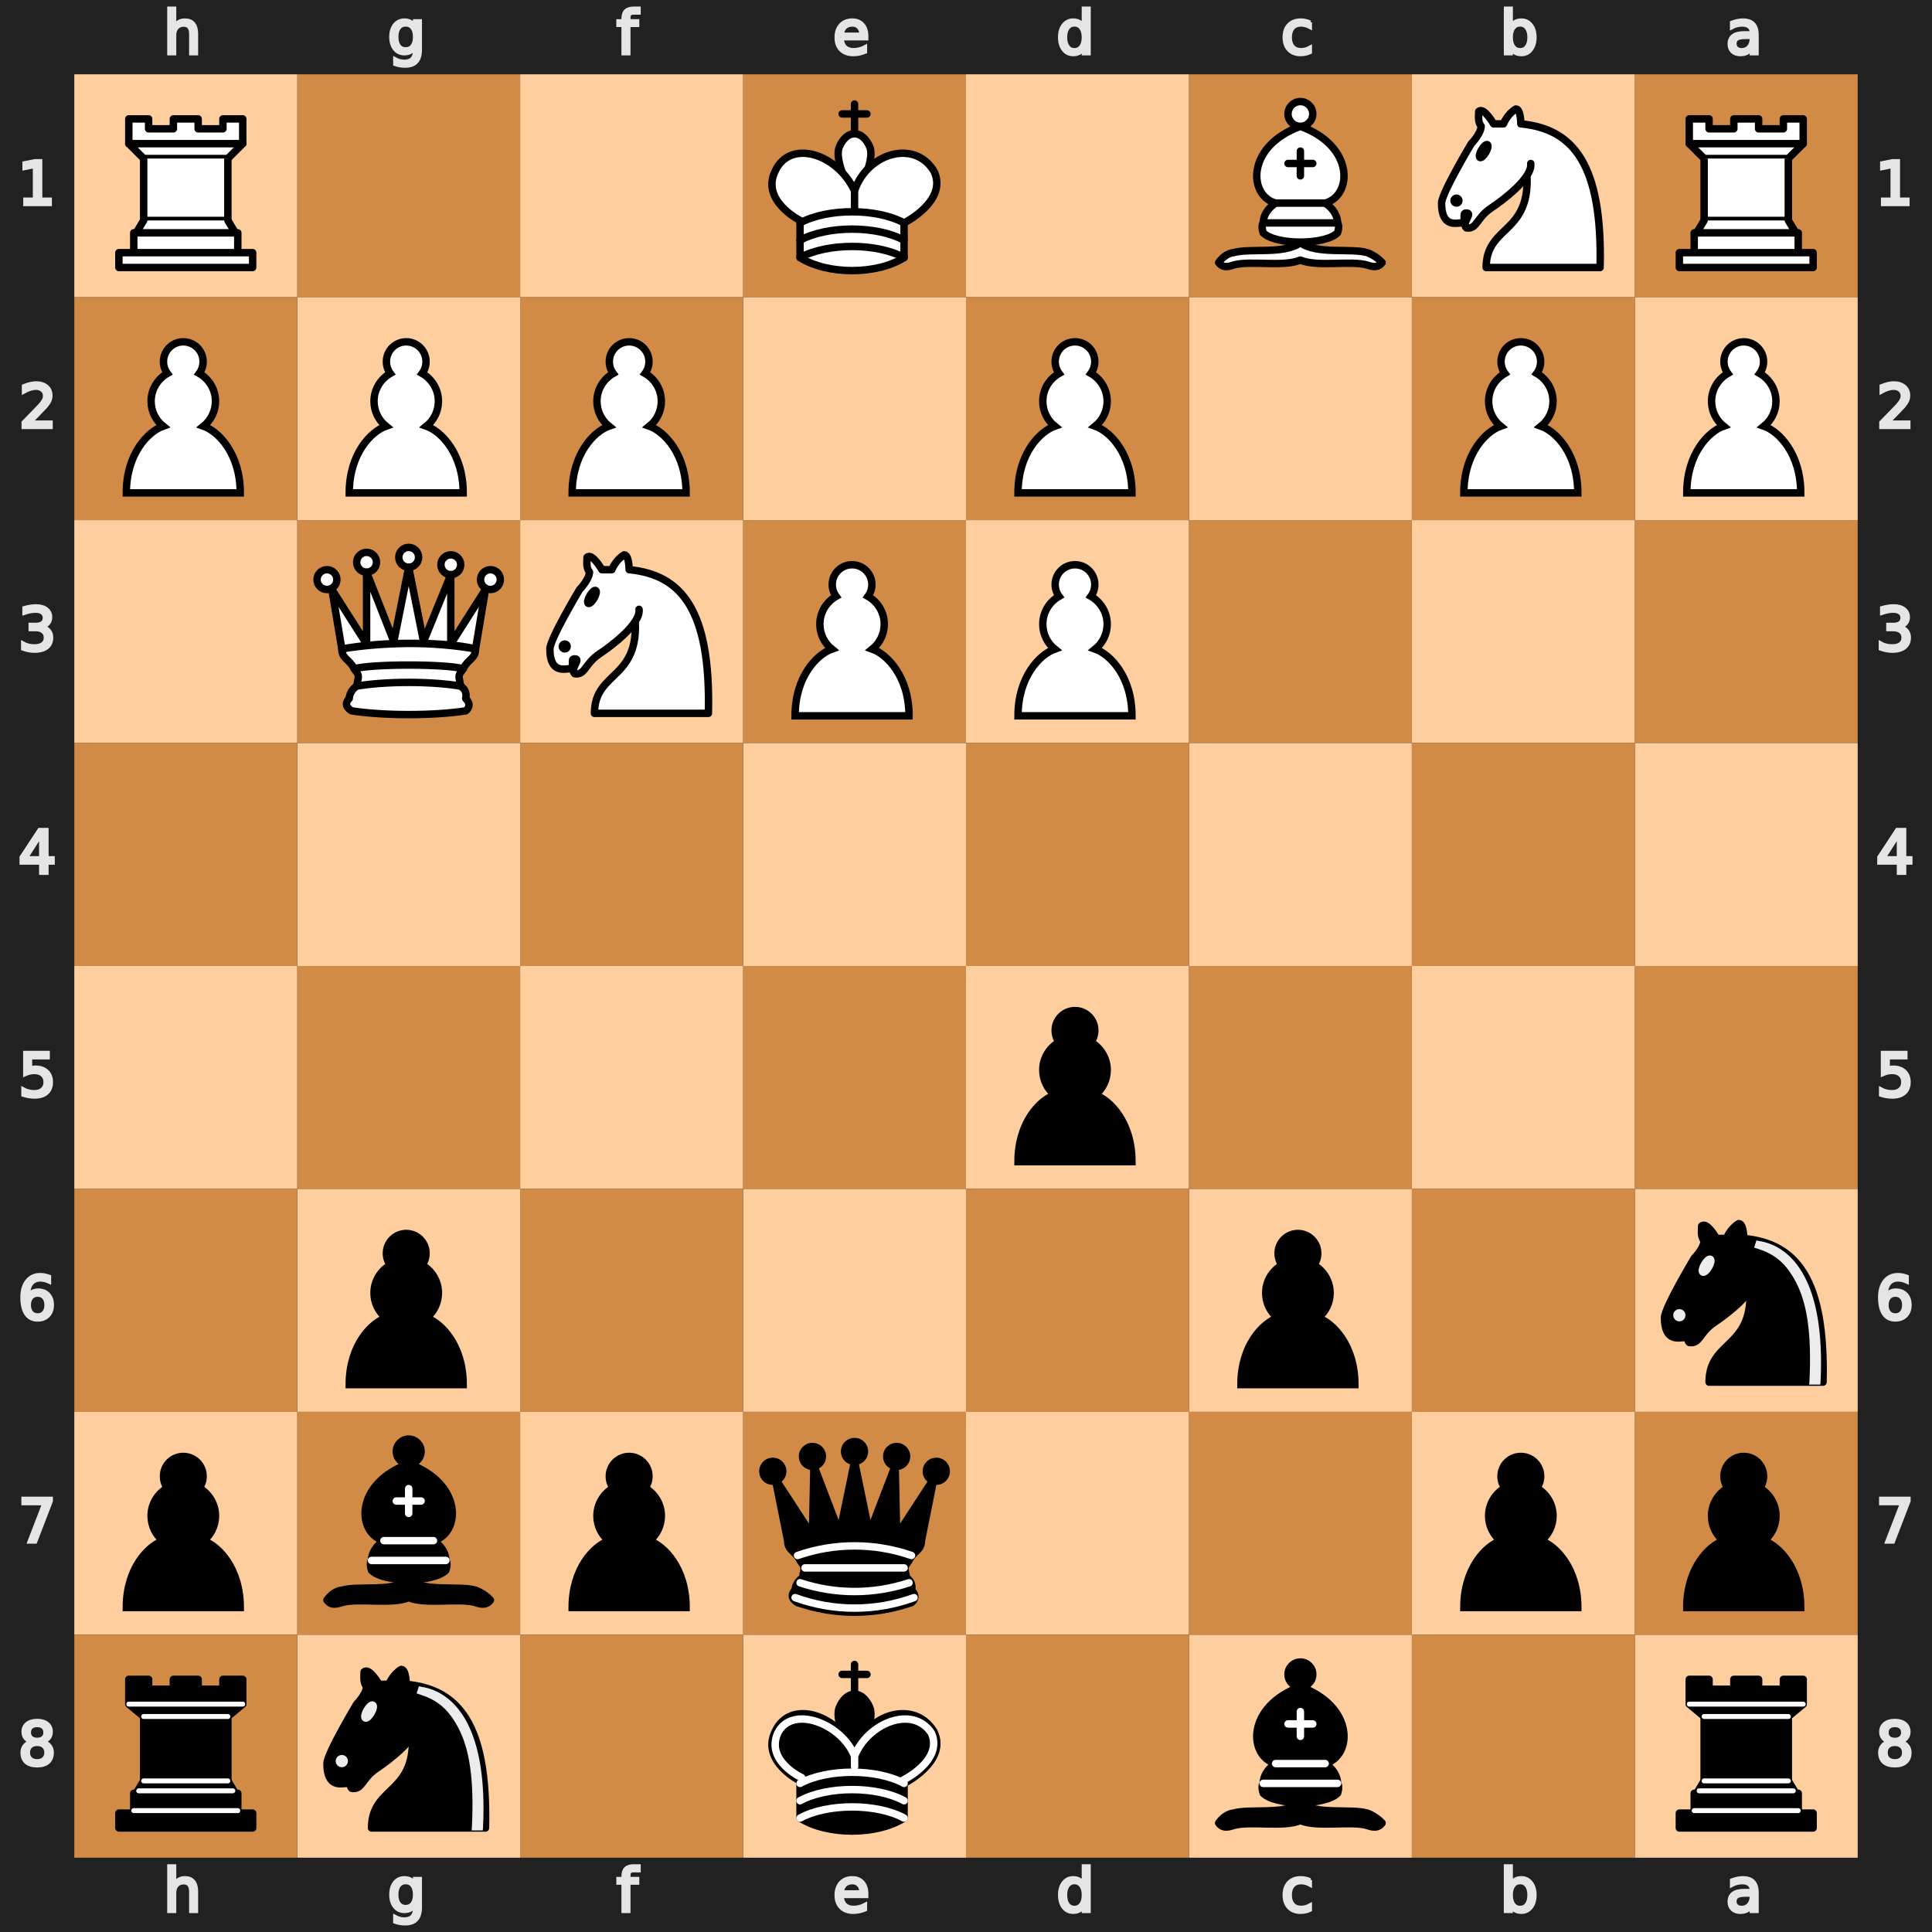
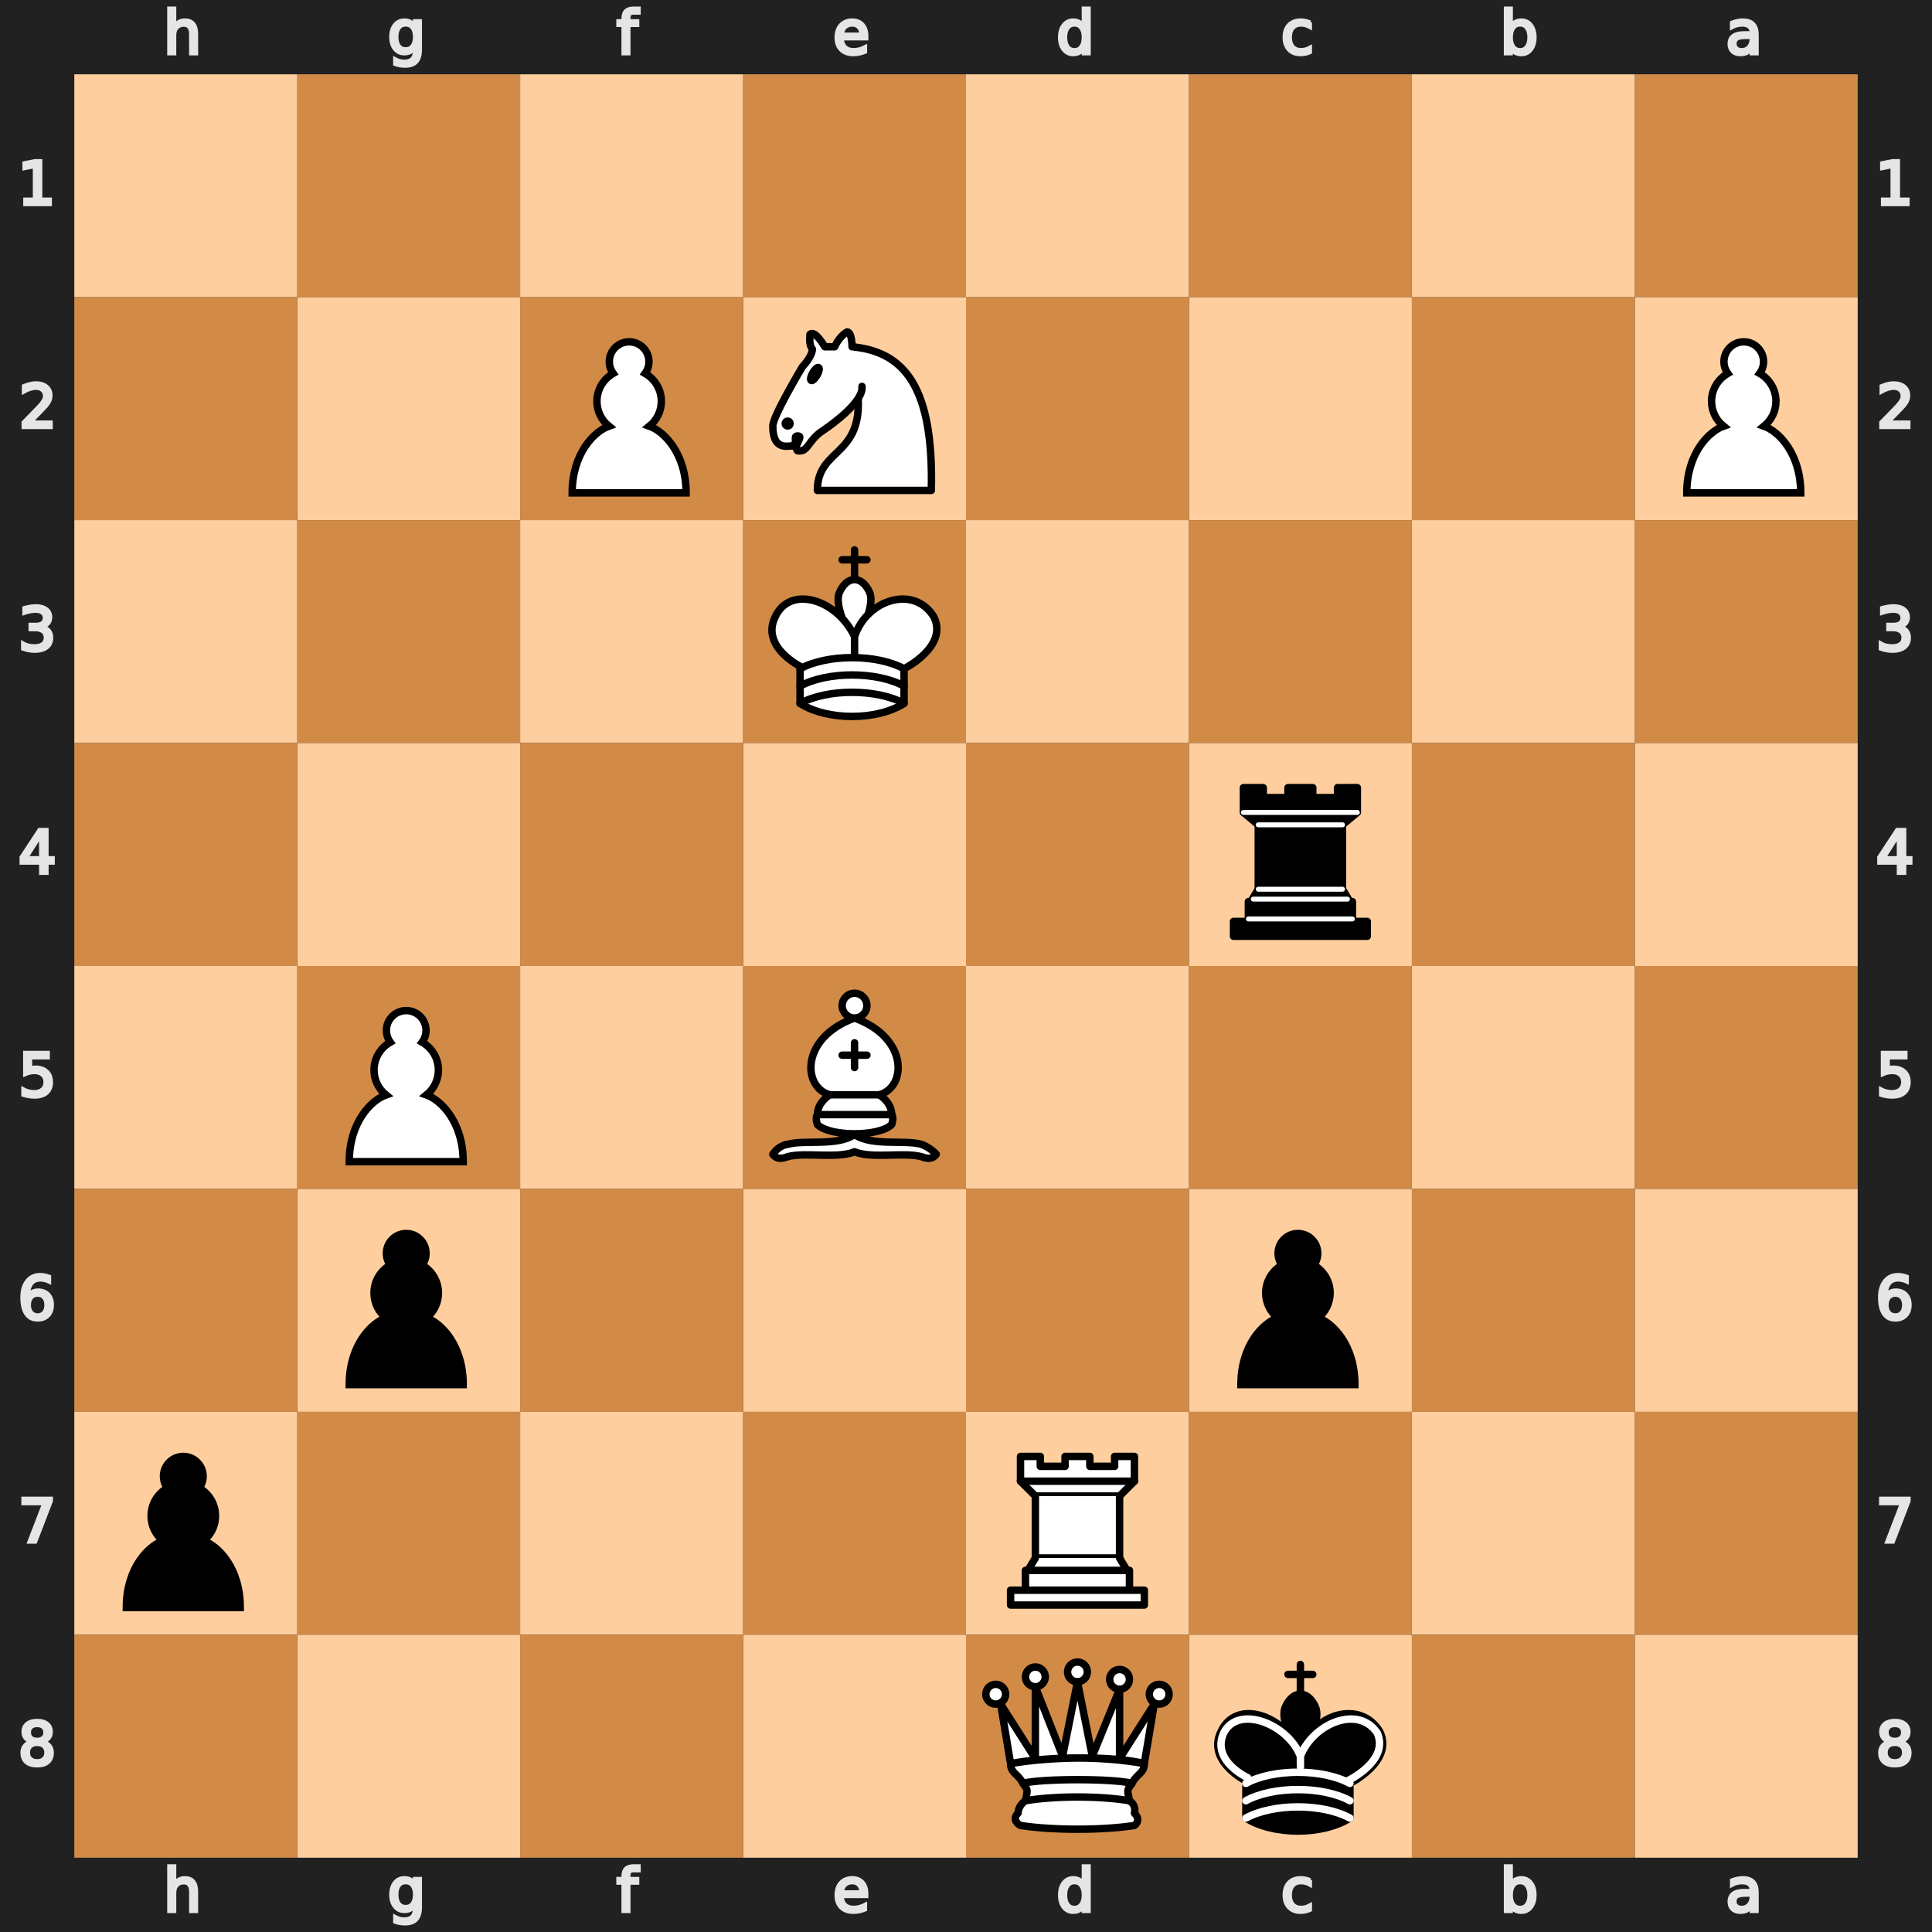
<svg xmlns="http://www.w3.org/2000/svg" xmlns:xlink="http://www.w3.org/1999/xlink" version="1.1" viewBox="0 0 390 390" width="500" height="500">
  <defs>
    <g id="white-pawn" class="white pawn">
      <path d="M22 9c-2.21 0-4 1.79-4 4 0 .89.29 1.71.78 2.38-1.95 1.12-3.28 3.21-3.28 5.62 0 2.03.94 3.84 2.41 5.03-3 1.06-7.41 5.55-7.41 13.47h23c0-7.92-4.41-12.41-7.41-13.47 1.47-1.19 2.41-3 2.41-5.03 0-2.41-1.33-4.5-3.28-5.62.49-.67.78-1.49.78-2.38 0-2.21-1.79-4-4-4z" fill="#fff" stroke="#000" stroke-width="1.5" stroke-linecap="round" />
    </g>
    <g id="white-knight" class="white knight" fill="none" fill-rule="evenodd" stroke="#000" stroke-width="1.5" stroke-linecap="round" stroke-linejoin="round">
      <path d="M 22,10 C 32.5,11 38.5,18 38,39 L 15,39 C 15,30 25,32.5 23,18" style="fill:#ffffff; stroke:#000000;" />
      <path d="M 24,18 C 24.38,20.91 18.45,25.37 16,27 C 13,29 13.18,31.34 11,31 C 9.958,30.06 12.41,27.96 11,28 C 10,28 11.19,29.23 10,30 C 9,30 5.997,31 6,26 C 6,24 12,14 12,14 C 12,14 13.89,12.1 14,10.5 C 13.27,9.506 13.5,8.5 13.5,7.5 C 14.5,6.5 16.5,10 16.5,10 L 18.5,10 C 18.5,10 19.28,8.008 21,7 C 22,7 22,10 22,10" style="fill:#ffffff; stroke:#000000;" />
      <path d="M 9.5 25.5 A 0.5 0.5 0 1 1 8.5,25.5 A 0.5 0.5 0 1 1 9.5 25.5 z" style="fill:#000000; stroke:#000000;" />
      <path d="M 15 15.5 A 0.5 1.5 0 1 1 14,15.5 A 0.5 1.5 0 1 1 15 15.5 z" transform="matrix(0.866,0.5,-0.5,0.866,9.693,-5.173)" style="fill:#000000; stroke:#000000;" />
    </g>
    <g id="white-bishop" class="white bishop" fill="none" fill-rule="evenodd" stroke="#000" stroke-width="1.5" stroke-linecap="round" stroke-linejoin="round">
      <g fill="#fff" stroke-linecap="butt">
        <path d="M9 36c3.39-.97 10.11.43 13.5-2 3.39 2.43 10.11 1.03 13.5 2 0 0 1.65.54 3 2-.68.97-1.65.99-3 .5-3.39-.97-10.11.46-13.5-1-3.39 1.46-10.11.03-13.5 1-1.354.49-2.323.47-3-.5 1.354-1.94 3-2 3-2zM15 32c2.5 2.5 12.5 2.5 15 0 .5-1.5 0-2 0-2 0-2.5-2.5-4-2.5-4 5.5-1.5 6-11.5-5-15.5-11 4-10.5 14-5 15.5 0 0-2.5 1.5-2.5 4 0 0-.5.5 0 2zM25 8a2.5 2.5 0 1 1-5 0 2.5 2.5 0 1 1 5 0z" />
      </g>
      <path d="M17.5 26h10M15 30h15m-7.5-14.5v5M20 18h5" stroke-linejoin="miter" />
    </g>
    <g id="white-rook" class="white rook" fill="#fff" fill-rule="evenodd" stroke="#000" stroke-width="1.5" stroke-linecap="round" stroke-linejoin="round">
      <path d="M9 39h27v-3H9v3zM12 36v-4h21v4H12zM11 14V9h4v2h5V9h5v2h5V9h4v5" stroke-linecap="butt" />
      <path d="M34 14l-3 3H14l-3-3" />
      <path d="M31 17v12.5H14V17" stroke-linecap="butt" stroke-linejoin="miter" />
      <path d="M31 29.5l1.5 2.5h-20l1.5-2.5" />
      <path d="M11 14h23" fill="none" stroke-linejoin="miter" />
    </g>
    <g id="white-queen" class="white queen" fill="#fff" fill-rule="evenodd" stroke="#000" stroke-width="1.5" stroke-linecap="round" stroke-linejoin="round">
      <path d="M8 12a2 2 0 1 1-4 0 2 2 0 1 1 4 0zM24.5 7.5a2 2 0 1 1-4 0 2 2 0 1 1 4 0zM41 12a2 2 0 1 1-4 0 2 2 0 1 1 4 0zM16 8.5a2 2 0 1 1-4 0 2 2 0 1 1 4 0zM33 9a2 2 0 1 1-4 0 2 2 0 1 1 4 0z" />
      <path d="M9 26c8.5-1.5 21-1.5 27 0l2-12-7 11V11l-5.5 13.5-3-15-3 15-5.5-14V25L7 14l2 12zM9 26c0 2 1.5 2 2.5 4 1 1.5 1 1 .5 3.5-1.5 1-1.5 2.5-1.5 2.5-1.5 1.5.5 2.5.5 2.5 6.5 1 16.5 1 23 0 0 0 1.5-1 0-2.5 0 0 .5-1.5-1-2.5-.5-2.5-.5-2 .5-3.5 1-2 2.5-2 2.5-4-8.5-1.5-18.5-1.5-27 0z" stroke-linecap="butt" />
      <path d="M11.5 30c3.5-1 18.5-1 22 0M12 33.5c6-1 15-1 21 0" fill="none" />
    </g>
    <g id="white-king" class="white king" fill="none" fill-rule="evenodd" stroke="#000" stroke-width="1.5" stroke-linecap="round" stroke-linejoin="round">
      <path d="M22.5 11.63V6M20 8h5" stroke-linejoin="miter" />
      <path d="M22.5 25s4.5-7.5 3-10.5c0 0-1-2.5-3-2.5s-3 2.5-3 2.5c-1.5 3 3 10.5 3 10.5" fill="#fff" stroke-linecap="butt" stroke-linejoin="miter" />
      <path d="M11.5 37c5.5 3.5 15.5 3.5 21 0v-7s9-4.5 6-10.5c-4-6.5-13.5-3.5-16 4V27v-3.5c-3.5-7.5-13-10.5-16-4-3 6 5 10 5 10V37z" fill="#fff" />
      <path d="M11.5 30c5.5-3 15.5-3 21 0m-21 3.5c5.5-3 15.5-3 21 0m-21 3.5c5.5-3 15.5-3 21 0" />
    </g>
    <g id="black-pawn" class="black pawn">
      <path d="M22 9c-2.21 0-4 1.79-4 4 0 .89.29 1.71.78 2.38-1.95 1.12-3.28 3.21-3.28 5.62 0 2.03.94 3.84 2.41 5.03-3 1.06-7.41 5.55-7.41 13.47h23c0-7.92-4.41-12.41-7.41-13.47 1.47-1.19 2.41-3 2.41-5.03 0-2.41-1.33-4.5-3.28-5.62.49-.67.78-1.49.78-2.38 0-2.21-1.79-4-4-4z" stroke="#000" stroke-width="1.5" stroke-linecap="round" />
    </g>
-     <g id="black-knight" class="black knight" fill="none" fill-rule="evenodd" stroke="#000" stroke-width="1.5" stroke-linecap="round" stroke-linejoin="round">
-       <path d="M 22,10 C 32.5,11 38.5,18 38,39 L 15,39 C 15,30 25,32.5 23,18" style="fill:#000000; stroke:#000000;" />
-       <path d="M 24,18 C 24.38,20.91 18.45,25.37 16,27 C 13,29 13.18,31.34 11,31 C 9.958,30.06 12.41,27.96 11,28 C 10,28 11.19,29.23 10,30 C 9,30 5.997,31 6,26 C 6,24 12,14 12,14 C 12,14 13.89,12.1 14,10.5 C 13.27,9.506 13.5,8.5 13.5,7.5 C 14.5,6.5 16.5,10 16.5,10 L 18.5,10 C 18.5,10 19.28,8.008 21,7 C 22,7 22,10 22,10" style="fill:#000000; stroke:#000000;" />
-       <path d="M 9.5 25.5 A 0.5 0.5 0 1 1 8.5,25.5 A 0.5 0.5 0 1 1 9.5 25.5 z" style="fill:#ececec; stroke:#ececec;" />
-       <path d="M 15 15.5 A 0.5 1.5 0 1 1 14,15.5 A 0.5 1.5 0 1 1 15 15.5 z" transform="matrix(0.866,0.5,-0.5,0.866,9.693,-5.173)" style="fill:#ececec; stroke:#ececec;" />
-       <path d="M 24.55,10.4 L 24.1,11.85 L 24.6,12 C 27.75,13 30.25,14.49 32.5,18.75 C 34.75,23.01 35.75,29.06 35.25,39 L 35.2,39.5 L 37.45,39.5 L 37.5,39 C 38,28.94 36.62,22.15 34.25,17.66 C 31.88,13.17 28.46,11.02 25.06,10.5 L 24.55,10.4 z " style="fill:#ececec; stroke:none;" />
-     </g>
-     <g id="black-bishop" class="black bishop" fill="none" fill-rule="evenodd" stroke="#000" stroke-width="1.5" stroke-linecap="round" stroke-linejoin="round">
-       <path d="M9 36c3.39-.97 10.11.43 13.5-2 3.39 2.43 10.11 1.03 13.5 2 0 0 1.65.54 3 2-.68.97-1.65.99-3 .5-3.39-.97-10.11.46-13.5-1-3.39 1.46-10.11.03-13.5 1-1.354.49-2.323.47-3-.5 1.354-1.94 3-2 3-2zm6-4c2.5 2.5 12.5 2.5 15 0 .5-1.5 0-2 0-2 0-2.5-2.5-4-2.5-4 5.5-1.5 6-11.5-5-15.5-11 4-10.5 14-5 15.5 0 0-2.5 1.5-2.5 4 0 0-.5.5 0 2zM25 8a2.5 2.5 0 1 1-5 0 2.5 2.5 0 1 1 5 0z" fill="#000" stroke-linecap="butt" />
-       <path d="M17.5 26h10M15 30h15m-7.5-14.5v5M20 18h5" stroke="#fff" stroke-linejoin="miter" />
-     </g>
    <g id="black-rook" class="black rook" fill="#000" fill-rule="evenodd" stroke="#000" stroke-width="1.5" stroke-linecap="round" stroke-linejoin="round">
      <path d="M9 39h27v-3H9v3zM12.5 32l1.5-2.5h17l1.5 2.5h-20zM12 36v-4h21v4H12z" stroke-linecap="butt" />
      <path d="M14 29.5v-13h17v13H14z" stroke-linecap="butt" stroke-linejoin="miter" />
      <path d="M14 16.5L11 14h23l-3 2.5H14zM11 14V9h4v2h5V9h5v2h5V9h4v5H11z" stroke-linecap="butt" />
      <path d="M12 35.5h21M13 31.5h19M14 29.5h17M14 16.5h17M11 14h23" fill="none" stroke="#fff" stroke-width="1" stroke-linejoin="miter" />
-     </g>
-     <g id="black-queen" class="black queen" fill="#000" fill-rule="evenodd" stroke="#000" stroke-width="1.5" stroke-linecap="round" stroke-linejoin="round">
-       <g fill="#000" stroke="none">
-         <circle cx="6" cy="12" r="2.75" />
-         <circle cx="14" cy="9" r="2.75" />
-         <circle cx="22.5" cy="8" r="2.75" />
-         <circle cx="31" cy="9" r="2.75" />
-         <circle cx="39" cy="12" r="2.75" />
-       </g>
-       <path d="M9 26c8.5-1.5 21-1.5 27 0l2.5-12.5L31 25l-.3-14.1-5.2 13.6-3-14.5-3 14.5-5.2-13.6L14 25 6.5 13.5 9 26zM9 26c0 2 1.5 2 2.5 4 1 1.5 1 1 .5 3.5-1.5 1-1.5 2.5-1.5 2.5-1.5 1.5.5 2.5.5 2.5 6.5 1 16.5 1 23 0 0 0 1.5-1 0-2.5 0 0 .5-1.5-1-2.5-.5-2.5-.5-2 .5-3.5 1-2 2.5-2 2.5-4-8.5-1.5-18.5-1.5-27 0z" stroke-linecap="butt" />
-       <path d="M11 38.5a35 35 1 0 0 23 0" fill="none" stroke-linecap="butt" />
-       <path d="M11 29a35 35 1 0 1 23 0M12.5 31.5h20M11.5 34.5a35 35 1 0 0 22 0M10.5 37.5a35 35 1 0 0 24 0" fill="none" stroke="#fff" />
    </g>
    <g id="black-king" class="black king" fill="none" fill-rule="evenodd" stroke="#000" stroke-width="1.5" stroke-linecap="round" stroke-linejoin="round">
      <path d="M22.5 11.63V6" stroke-linejoin="miter" />
      <path d="M22.5 25s4.5-7.5 3-10.5c0 0-1-2.5-3-2.5s-3 2.5-3 2.5c-1.5 3 3 10.5 3 10.5" fill="#000" stroke-linecap="butt" stroke-linejoin="miter" />
      <path d="M11.5 37c5.5 3.5 15.5 3.5 21 0v-7s9-4.5 6-10.5c-4-6.5-13.5-3.5-16 4V27v-3.5c-3.5-7.5-13-10.5-16-4-3 6 5 10 5 10V37z" fill="#000" />
      <path d="M20 8h5" stroke-linejoin="miter" />
      <path d="M32 29.5s8.5-4 6.03-9.65C34.15 14 25 18 22.5 24.5l.01 2.1-.01-2.1C20 18 9.906 14 6.997 19.85c-2.497 5.65 4.853 9 4.853 9M11.5 30c5.5-3 15.5-3 21 0m-21 3.5c5.5-3 15.5-3 21 0m-21 3.5c5.5-3 15.5-3 21 0" stroke="#fff" />
    </g>
  </defs>
  <rect x="0" y="0" width="390" height="390" fill="#212121" />
  <rect x="330" y="15" width="45" height="45" class="square dark a1" stroke="none" fill="#d18b47" />
-   <use xlink:href="#white-rook" transform="translate(330, 15)" />
  <rect x="285" y="15" width="45" height="45" class="square light b1" stroke="none" fill="#ffce9e" />
-   <use xlink:href="#white-knight" transform="translate(285, 15)" />
  <rect x="240" y="15" width="45" height="45" class="square dark c1" stroke="none" fill="#d18b47" />
-   <use xlink:href="#white-bishop" transform="translate(240, 15)" />
  <rect x="195" y="15" width="45" height="45" class="square light d1" stroke="none" fill="#ffce9e" />
  <rect x="150" y="15" width="45" height="45" class="square dark e1" stroke="none" fill="#d18b47" />
-   <use xlink:href="#white-king" transform="translate(150, 15)" />
  <rect x="105" y="15" width="45" height="45" class="square light f1" stroke="none" fill="#ffce9e" />
  <rect x="60" y="15" width="45" height="45" class="square dark g1" stroke="none" fill="#d18b47" />
  <rect x="15" y="15" width="45" height="45" class="square light h1" stroke="none" fill="#ffce9e" />
-   <use xlink:href="#white-rook" transform="translate(15, 15)" />
  <rect x="330" y="60" width="45" height="45" class="square light a2" stroke="none" fill="#ffce9e" />
  <use xlink:href="#white-pawn" transform="translate(330, 60)" />
  <rect x="285" y="60" width="45" height="45" class="square dark b2" stroke="none" fill="#d18b47" />
-   <use xlink:href="#white-pawn" transform="translate(285, 60)" />
  <rect x="240" y="60" width="45" height="45" class="square light c2" stroke="none" fill="#ffce9e" />
  <rect x="195" y="60" width="45" height="45" class="square dark d2" stroke="none" fill="#d18b47" />
-   <use xlink:href="#white-pawn" transform="translate(195, 60)" />
  <rect x="150" y="60" width="45" height="45" class="square light e2" stroke="none" fill="#ffce9e" />
+   <use xlink:href="#white-knight" transform="translate(150, 60)" />
  <rect x="105" y="60" width="45" height="45" class="square dark f2" stroke="none" fill="#d18b47" />
  <use xlink:href="#white-pawn" transform="translate(105, 60)" />
  <rect x="60" y="60" width="45" height="45" class="square light g2" stroke="none" fill="#ffce9e" />
-   <use xlink:href="#white-pawn" transform="translate(60, 60)" />
  <rect x="15" y="60" width="45" height="45" class="square dark h2" stroke="none" fill="#d18b47" />
-   <use xlink:href="#white-pawn" transform="translate(15, 60)" />
  <rect x="330" y="105" width="45" height="45" class="square dark a3" stroke="none" fill="#d18b47" />
  <rect x="285" y="105" width="45" height="45" class="square light b3" stroke="none" fill="#ffce9e" />
  <rect x="240" y="105" width="45" height="45" class="square dark c3" stroke="none" fill="#d18b47" />
  <rect x="195" y="105" width="45" height="45" class="square light d3" stroke="none" fill="#ffce9e" />
-   <use xlink:href="#white-pawn" transform="translate(195, 105)" />
  <rect x="150" y="105" width="45" height="45" class="square dark e3" stroke="none" fill="#d18b47" />
-   <use xlink:href="#white-pawn" transform="translate(150, 105)" />
+   <use xlink:href="#white-king" transform="translate(150, 105)" />
  <rect x="105" y="105" width="45" height="45" class="square light f3" stroke="none" fill="#ffce9e" />
-   <use xlink:href="#white-knight" transform="translate(105, 105)" />
  <rect x="60" y="105" width="45" height="45" class="square dark g3" stroke="none" fill="#d18b47" />
-   <use xlink:href="#white-queen" transform="translate(60, 105)" />
  <rect x="15" y="105" width="45" height="45" class="square light h3" stroke="none" fill="#ffce9e" />
  <rect x="330" y="150" width="45" height="45" class="square light a4" stroke="none" fill="#ffce9e" />
  <rect x="285" y="150" width="45" height="45" class="square dark b4" stroke="none" fill="#d18b47" />
  <rect x="240" y="150" width="45" height="45" class="square light c4" stroke="none" fill="#ffce9e" />
+   <use xlink:href="#black-rook" transform="translate(240, 150)" />
  <rect x="195" y="150" width="45" height="45" class="square dark d4" stroke="none" fill="#d18b47" />
  <rect x="150" y="150" width="45" height="45" class="square light e4" stroke="none" fill="#ffce9e" />
  <rect x="105" y="150" width="45" height="45" class="square dark f4" stroke="none" fill="#d18b47" />
  <rect x="60" y="150" width="45" height="45" class="square light g4" stroke="none" fill="#ffce9e" />
  <rect x="15" y="150" width="45" height="45" class="square dark h4" stroke="none" fill="#d18b47" />
  <rect x="330" y="195" width="45" height="45" class="square dark a5" stroke="none" fill="#d18b47" />
  <rect x="285" y="195" width="45" height="45" class="square light b5" stroke="none" fill="#ffce9e" />
  <rect x="240" y="195" width="45" height="45" class="square dark c5" stroke="none" fill="#d18b47" />
  <rect x="195" y="195" width="45" height="45" class="square light d5" stroke="none" fill="#ffce9e" />
-   <use xlink:href="#black-pawn" transform="translate(195, 195)" />
  <rect x="150" y="195" width="45" height="45" class="square dark e5" stroke="none" fill="#d18b47" />
+   <use xlink:href="#white-bishop" transform="translate(150, 195)" />
  <rect x="105" y="195" width="45" height="45" class="square light f5" stroke="none" fill="#ffce9e" />
  <rect x="60" y="195" width="45" height="45" class="square dark g5" stroke="none" fill="#d18b47" />
+   <use xlink:href="#white-pawn" transform="translate(60, 195)" />
  <rect x="15" y="195" width="45" height="45" class="square light h5" stroke="none" fill="#ffce9e" />
  <rect x="330" y="240" width="45" height="45" class="square light a6" stroke="none" fill="#ffce9e" />
-   <use xlink:href="#black-knight" transform="translate(330, 240)" />
  <rect x="285" y="240" width="45" height="45" class="square dark b6" stroke="none" fill="#d18b47" />
  <rect x="240" y="240" width="45" height="45" class="square light c6" stroke="none" fill="#ffce9e" />
  <use xlink:href="#black-pawn" transform="translate(240, 240)" />
  <rect x="195" y="240" width="45" height="45" class="square dark d6" stroke="none" fill="#d18b47" />
  <rect x="150" y="240" width="45" height="45" class="square light e6" stroke="none" fill="#ffce9e" />
  <rect x="105" y="240" width="45" height="45" class="square dark f6" stroke="none" fill="#d18b47" />
  <rect x="60" y="240" width="45" height="45" class="square light g6" stroke="none" fill="#ffce9e" />
  <use xlink:href="#black-pawn" transform="translate(60, 240)" />
  <rect x="15" y="240" width="45" height="45" class="square dark h6" stroke="none" fill="#d18b47" />
  <rect x="330" y="285" width="45" height="45" class="square dark a7" stroke="none" fill="#d18b47" />
-   <use xlink:href="#black-pawn" transform="translate(330, 285)" />
  <rect x="285" y="285" width="45" height="45" class="square light b7" stroke="none" fill="#ffce9e" />
-   <use xlink:href="#black-pawn" transform="translate(285, 285)" />
  <rect x="240" y="285" width="45" height="45" class="square dark c7" stroke="none" fill="#d18b47" />
  <rect x="195" y="285" width="45" height="45" class="square light d7" stroke="none" fill="#ffce9e" />
+   <use xlink:href="#white-rook" transform="translate(195, 285)" />
  <rect x="150" y="285" width="45" height="45" class="square dark e7" stroke="none" fill="#d18b47" />
-   <use xlink:href="#black-queen" transform="translate(150, 285)" />
  <rect x="105" y="285" width="45" height="45" class="square light f7" stroke="none" fill="#ffce9e" />
-   <use xlink:href="#black-pawn" transform="translate(105, 285)" />
  <rect x="60" y="285" width="45" height="45" class="square dark g7" stroke="none" fill="#d18b47" />
-   <use xlink:href="#black-bishop" transform="translate(60, 285)" />
  <rect x="15" y="285" width="45" height="45" class="square light h7" stroke="none" fill="#ffce9e" />
  <use xlink:href="#black-pawn" transform="translate(15, 285)" />
  <rect x="330" y="330" width="45" height="45" class="square light a8" stroke="none" fill="#ffce9e" />
-   <use xlink:href="#black-rook" transform="translate(330, 330)" />
  <rect x="285" y="330" width="45" height="45" class="square dark b8" stroke="none" fill="#d18b47" />
  <rect x="240" y="330" width="45" height="45" class="square light c8" stroke="none" fill="#ffce9e" />
-   <use xlink:href="#black-bishop" transform="translate(240, 330)" />
+   <use xlink:href="#black-king" transform="translate(240, 330)" />
  <rect x="195" y="330" width="45" height="45" class="square dark d8" stroke="none" fill="#d18b47" />
+   <use xlink:href="#white-queen" transform="translate(195, 330)" />
  <rect x="150" y="330" width="45" height="45" class="square light e8" stroke="none" fill="#ffce9e" />
-   <use xlink:href="#black-king" transform="translate(150, 330)" />
  <rect x="105" y="330" width="45" height="45" class="square dark f8" stroke="none" fill="#d18b47" />
  <rect x="60" y="330" width="45" height="45" class="square light g8" stroke="none" fill="#ffce9e" />
-   <use xlink:href="#black-knight" transform="translate(60, 330)" />
  <rect x="15" y="330" width="45" height="45" class="square dark h8" stroke="none" fill="#d18b47" />
-   <use xlink:href="#black-rook" transform="translate(15, 330)" />
  <g transform="translate(335, 0) scale(0.75, 0.75)" fill="#e5e5e5" stroke="#e5e5e5">
    <path d="M23.328 10.016q-1.742 0-2.414.398-.672.398-.672 1.36 0 .765.5 1.218.508.445 1.375.445 1.196 0 1.914-.843.727-.852.727-2.258v-.32zm2.867-.594v4.992h-1.437v-1.328q-.492.797-1.227 1.18-.734.375-1.797.375-1.343 0-2.14-.75-.79-.758-.79-2.024 0-1.476.985-2.226.992-.75 2.953-.75h2.016V8.75q0-.992-.656-1.531-.649-.547-1.829-.547-.75 0-1.46.18-.711.18-1.368.539V6.062q.79-.304 1.532-.453.742-.156 1.445-.156 1.898 0 2.836.984.937.985.937 2.985z" />
  </g>
  <g transform="translate(335, 375) scale(0.75, 0.75)" fill="#e5e5e5" stroke="#e5e5e5">
    <path d="M23.328 10.016q-1.742 0-2.414.398-.672.398-.672 1.36 0 .765.5 1.218.508.445 1.375.445 1.196 0 1.914-.843.727-.852.727-2.258v-.32zm2.867-.594v4.992h-1.437v-1.328q-.492.797-1.227 1.18-.734.375-1.797.375-1.343 0-2.14-.75-.79-.758-.79-2.024 0-1.476.985-2.226.992-.75 2.953-.75h2.016V8.75q0-.992-.656-1.531-.649-.547-1.829-.547-.75 0-1.46.18-.711.18-1.368.539V6.062q.79-.304 1.532-.453.742-.156 1.445-.156 1.898 0 2.836.984.937.985.937 2.985z" />
  </g>
  <g transform="translate(290, 0) scale(0.75, 0.75)" fill="#e5e5e5" stroke="#e5e5e5">
    <path d="M24.922 10.047q0-1.586-.656-2.485-.649-.906-1.79-.906-1.14 0-1.796.906-.649.899-.649 2.485 0 1.586.649 2.492.656.898 1.797.898 1.14 0 1.789-.898.656-.906.656-2.492zm-4.89-3.055q.452-.781 1.14-1.156.695-.383 1.656-.383 1.594 0 2.586 1.266 1 1.265 1 3.328 0 2.062-1 3.328-.992 1.266-2.586 1.266-.96 0-1.656-.375-.688-.383-1.14-1.164v1.312h-1.446V2.258h1.445z" />
  </g>
  <g transform="translate(290, 375) scale(0.75, 0.75)" fill="#e5e5e5" stroke="#e5e5e5">
    <path d="M24.922 10.047q0-1.586-.656-2.485-.649-.906-1.79-.906-1.14 0-1.796.906-.649.899-.649 2.485 0 1.586.649 2.492.656.898 1.797.898 1.14 0 1.789-.898.656-.906.656-2.492zm-4.89-3.055q.452-.781 1.14-1.156.695-.383 1.656-.383 1.594 0 2.586 1.266 1 1.265 1 3.328 0 2.062-1 3.328-.992 1.266-2.586 1.266-.96 0-1.656-.375-.688-.383-1.14-1.164v1.312h-1.446V2.258h1.445z" />
  </g>
  <g transform="translate(245, 0) scale(0.75, 0.75)" fill="#e5e5e5" stroke="#e5e5e5">
    <path d="M25.96 6v1.344q-.608-.336-1.226-.5-.609-.172-1.234-.172-1.398 0-2.172.89-.773.883-.773 2.485 0 1.601.773 2.492.774.883 2.172.883.625 0 1.234-.164.618-.172 1.227-.508v1.328q-.602.281-1.25.422-.64.14-1.367.14-1.977 0-3.14-1.242-1.165-1.242-1.165-3.351 0-2.14 1.172-3.367 1.18-1.227 3.227-1.227.664 0 1.296.14.633.134 1.227.407z" />
  </g>
  <g transform="translate(245, 375) scale(0.75, 0.75)" fill="#e5e5e5" stroke="#e5e5e5">
    <path d="M25.96 6v1.344q-.608-.336-1.226-.5-.609-.172-1.234-.172-1.398 0-2.172.89-.773.883-.773 2.485 0 1.601.773 2.492.774.883 2.172.883.625 0 1.234-.164.618-.172 1.227-.508v1.328q-.602.281-1.25.422-.64.14-1.367.14-1.977 0-3.14-1.242-1.165-1.242-1.165-3.351 0-2.14 1.172-3.367 1.18-1.227 3.227-1.227.664 0 1.296.14.633.134 1.227.407z" />
  </g>
  <g transform="translate(200, 0) scale(0.75, 0.75)" fill="#e5e5e5" stroke="#e5e5e5">
    <path d="M24.973 6.992V2.258h1.437v12.156h-1.437v-1.312q-.453.78-1.149 1.164-.687.375-1.656.375-1.586 0-2.586-1.266-.992-1.266-.992-3.328 0-2.063.992-3.328 1-1.266 2.586-1.266.969 0 1.656.383.696.375 1.149 1.156zm-4.899 3.055q0 1.586.649 2.492.656.898 1.797.898 1.14 0 1.796-.898.657-.906.657-2.492 0-1.586-.657-2.485-.656-.906-1.796-.906-1.141 0-1.797.906-.649.899-.649 2.485z" />
  </g>
  <g transform="translate(200, 375) scale(0.75, 0.75)" fill="#e5e5e5" stroke="#e5e5e5">
    <path d="M24.973 6.992V2.258h1.437v12.156h-1.437v-1.312q-.453.78-1.149 1.164-.687.375-1.656.375-1.586 0-2.586-1.266-.992-1.266-.992-3.328 0-2.063.992-3.328 1-1.266 2.586-1.266.969 0 1.656.383.696.375 1.149 1.156zm-4.899 3.055q0 1.586.649 2.492.656.898 1.797.898 1.14 0 1.796-.898.657-.906.657-2.492 0-1.586-.657-2.485-.656-.906-1.796-.906-1.141 0-1.797.906-.649.899-.649 2.485z" />
  </g>
  <g transform="translate(155, 0) scale(0.75, 0.75)" fill="#e5e5e5" stroke="#e5e5e5">
    <path d="M26.555 9.68v.703h-6.61q.094 1.484.89 2.265.806.774 2.235.774.828 0 1.602-.203.781-.203 1.547-.61v1.36q-.774.328-1.586.5-.813.172-1.649.172-2.093 0-3.32-1.22-1.219-1.218-1.219-3.296 0-2.148 1.157-3.406 1.164-1.266 3.132-1.266 1.766 0 2.79 1.14 1.03 1.134 1.03 3.087zm-1.438-.422q-.015-1.18-.664-1.883-.64-.703-1.703-.703-1.203 0-1.93.68-.718.68-.828 1.914z" />
  </g>
  <g transform="translate(155, 375) scale(0.75, 0.75)" fill="#e5e5e5" stroke="#e5e5e5">
    <path d="M26.555 9.68v.703h-6.61q.094 1.484.89 2.265.806.774 2.235.774.828 0 1.602-.203.781-.203 1.547-.61v1.36q-.774.328-1.586.5-.813.172-1.649.172-2.093 0-3.32-1.22-1.219-1.218-1.219-3.296 0-2.148 1.157-3.406 1.164-1.266 3.132-1.266 1.766 0 2.79 1.14 1.03 1.134 1.03 3.087zm-1.438-.422q-.015-1.18-.664-1.883-.64-.703-1.703-.703-1.203 0-1.93.68-.718.68-.828 1.914z" />
  </g>
  <g transform="translate(110, 0) scale(0.75, 0.75)" fill="#e5e5e5" stroke="#e5e5e5">
    <path d="M25.285 2.258v1.195H23.91q-.773 0-1.078.313-.297.312-.297 1.125v.773h2.367v1.117h-2.367v7.633H21.09V6.781h-1.375V5.664h1.375v-.61q0-1.46.68-2.124.68-.672 2.156-.672z" />
  </g>
  <g transform="translate(110, 375) scale(0.75, 0.75)" fill="#e5e5e5" stroke="#e5e5e5">
    <path d="M25.285 2.258v1.195H23.91q-.773 0-1.078.313-.297.312-.297 1.125v.773h2.367v1.117h-2.367v7.633H21.09V6.781h-1.375V5.664h1.375v-.61q0-1.46.68-2.124.68-.672 2.156-.672z" />
  </g>
  <g transform="translate(65, 0) scale(0.75, 0.75)" fill="#e5e5e5" stroke="#e5e5e5">
    <path d="M24.973 9.937q0-1.562-.649-2.421-.64-.86-1.804-.86-1.157 0-1.805.86-.64.859-.64 2.421 0 1.555.64 2.415.648.859 1.805.859 1.164 0 1.804-.86.649-.859.649-2.414zm1.437 3.391q0 2.234-.992 3.32-.992 1.094-3.04 1.094-.757 0-1.429-.117-.672-.11-1.304-.344v-1.398q.632.344 1.25.508.617.164 1.257.164 1.414 0 2.118-.743.703-.734.703-2.226v-.711q-.446.773-1.141 1.156-.695.383-1.664.383-1.61 0-2.594-1.227-.984-1.226-.984-3.25 0-2.03.984-3.257.985-1.227 2.594-1.227.969 0 1.664.383t1.14 1.156V5.664h1.438z" />
  </g>
  <g transform="translate(65, 375) scale(0.75, 0.75)" fill="#e5e5e5" stroke="#e5e5e5">
    <path d="M24.973 9.937q0-1.562-.649-2.421-.64-.86-1.804-.86-1.157 0-1.805.86-.64.859-.64 2.421 0 1.555.64 2.415.648.859 1.805.859 1.164 0 1.804-.86.649-.859.649-2.414zm1.437 3.391q0 2.234-.992 3.32-.992 1.094-3.04 1.094-.757 0-1.429-.117-.672-.11-1.304-.344v-1.398q.632.344 1.25.508.617.164 1.257.164 1.414 0 2.118-.743.703-.734.703-2.226v-.711q-.446.773-1.141 1.156-.695.383-1.664.383-1.61 0-2.594-1.227-.984-1.226-.984-3.25 0-2.03.984-3.257.985-1.227 2.594-1.227.969 0 1.664.383t1.14 1.156V5.664h1.438z" />
  </g>
  <g transform="translate(20, 0) scale(0.75, 0.75)" fill="#e5e5e5" stroke="#e5e5e5">
    <path d="M26.164 9.133v5.281h-1.437V9.18q0-1.243-.485-1.86-.484-.617-1.453-.617-1.164 0-1.836.742-.672.742-.672 2.024v4.945h-1.445V2.258h1.445v4.765q.516-.789 1.211-1.18.703-.39 1.617-.39 1.508 0 2.282.938.773.93.773 2.742z" />
  </g>
  <g transform="translate(20, 375) scale(0.75, 0.75)" fill="#e5e5e5" stroke="#e5e5e5">
    <path d="M26.164 9.133v5.281h-1.437V9.18q0-1.243-.485-1.86-.484-.617-1.453-.617-1.164 0-1.836.742-.672.742-.672 2.024v4.945h-1.445V2.258h1.445v4.765q.516-.789 1.211-1.18.703-.39 1.617-.39 1.508 0 2.282.938.773.93.773 2.742z" />
  </g>
  <g transform="translate(0, 20) scale(0.75, 0.75)" fill="#e5e5e5" stroke="#e5e5e5">
    <path d="M6.754 26.996h2.578v-8.898l-2.805.562v-1.437l2.79-.563h1.578v10.336h2.578v1.328h-6.72z" />
  </g>
  <g transform="translate(375, 20) scale(0.75, 0.75)" fill="#e5e5e5" stroke="#e5e5e5">
    <path d="M6.754 26.996h2.578v-8.898l-2.805.562v-1.437l2.79-.563h1.578v10.336h2.578v1.328h-6.72z" />
  </g>
  <g transform="translate(0, 65) scale(0.75, 0.75)" fill="#e5e5e5" stroke="#e5e5e5">
    <path d="M8.195 26.996h5.508v1.328H6.297v-1.328q.898-.93 2.445-2.492 1.555-1.57 1.953-2.024.758-.851 1.055-1.437.305-.594.305-1.164 0-.93-.657-1.516-.648-.586-1.695-.586-.742 0-1.57.258-.82.258-1.758.781v-1.593q.953-.383 1.781-.578.828-.196 1.516-.196 1.812 0 2.89.906 1.079.907 1.079 2.422 0 .72-.274 1.368-.265.64-.976 1.515-.196.227-1.243 1.313-1.046 1.078-2.953 3.023z" />
  </g>
  <g transform="translate(375, 65) scale(0.75, 0.75)" fill="#e5e5e5" stroke="#e5e5e5">
    <path d="M8.195 26.996h5.508v1.328H6.297v-1.328q.898-.93 2.445-2.492 1.555-1.57 1.953-2.024.758-.851 1.055-1.437.305-.594.305-1.164 0-.93-.657-1.516-.648-.586-1.695-.586-.742 0-1.57.258-.82.258-1.758.781v-1.593q.953-.383 1.781-.578.828-.196 1.516-.196 1.812 0 2.89.906 1.079.907 1.079 2.422 0 .72-.274 1.368-.265.64-.976 1.515-.196.227-1.243 1.313-1.046 1.078-2.953 3.023z" />
  </g>
  <g transform="translate(0, 110) scale(0.75, 0.75)" fill="#e5e5e5" stroke="#e5e5e5">
    <path d="M11.434 22.035q1.132.242 1.765 1.008.64.766.64 1.89 0 1.727-1.187 2.672-1.187.946-3.375.946-.734 0-1.515-.149-.774-.14-1.602-.43V26.45q.656.383 1.438.578.78.196 1.632.196 1.485 0 2.258-.586.782-.586.782-1.703 0-1.032-.727-1.61-.719-.586-2.008-.586h-1.36v-1.297h1.423q1.164 0 1.78-.46.618-.47.618-1.344 0-.899-.64-1.375-.633-.485-1.82-.485-.65 0-1.391.141-.743.14-1.633.437V16.95q.898-.25 1.68-.375.788-.125 1.484-.125 1.797 0 2.844.82 1.046.813 1.046 2.204 0 .968-.554 1.64-.555.664-1.578.922z" />
  </g>
  <g transform="translate(375, 110) scale(0.75, 0.75)" fill="#e5e5e5" stroke="#e5e5e5">
    <path d="M11.434 22.035q1.132.242 1.765 1.008.64.766.64 1.89 0 1.727-1.187 2.672-1.187.946-3.375.946-.734 0-1.515-.149-.774-.14-1.602-.43V26.45q.656.383 1.438.578.78.196 1.632.196 1.485 0 2.258-.586.782-.586.782-1.703 0-1.032-.727-1.61-.719-.586-2.008-.586h-1.36v-1.297h1.423q1.164 0 1.78-.46.618-.47.618-1.344 0-.899-.64-1.375-.633-.485-1.82-.485-.65 0-1.391.141-.743.14-1.633.437V16.95q.898-.25 1.68-.375.788-.125 1.484-.125 1.797 0 2.844.82 1.046.813 1.046 2.204 0 .968-.554 1.64-.555.664-1.578.922z" />
  </g>
  <g transform="translate(0, 155) scale(0.75, 0.75)" fill="#e5e5e5" stroke="#e5e5e5">
    <path d="M11.016 18.035L7.03 24.262h3.985zm-.414-1.375h1.984v7.602h1.664v1.312h-1.664v2.75h-1.57v-2.75H5.75v-1.523z" />
  </g>
  <g transform="translate(375, 155) scale(0.75, 0.75)" fill="#e5e5e5" stroke="#e5e5e5">
    <path d="M11.016 18.035L7.03 24.262h3.985zm-.414-1.375h1.984v7.602h1.664v1.312h-1.664v2.75h-1.57v-2.75H5.75v-1.523z" />
  </g>
  <g transform="translate(0, 200) scale(0.75, 0.75)" fill="#e5e5e5" stroke="#e5e5e5">
    <path d="M6.719 16.66h6.195v1.328h-4.75v2.86q.344-.118.688-.172.343-.063.687-.063 1.953 0 3.094 1.07 1.14 1.07 1.14 2.899 0 1.883-1.171 2.93-1.172 1.039-3.305 1.039-.735 0-1.5-.125-.758-.125-1.57-.375v-1.586q.703.383 1.453.57.75.188 1.586.188 1.351 0 2.14-.711.79-.711.79-1.93 0-1.219-.79-1.93-.789-.71-2.14-.71-.633 0-1.266.14-.625.14-1.281.438z" />
  </g>
  <g transform="translate(375, 200) scale(0.75, 0.75)" fill="#e5e5e5" stroke="#e5e5e5">
    <path d="M6.719 16.66h6.195v1.328h-4.75v2.86q.344-.118.688-.172.343-.063.687-.063 1.953 0 3.094 1.07 1.14 1.07 1.14 2.899 0 1.883-1.171 2.93-1.172 1.039-3.305 1.039-.735 0-1.5-.125-.758-.125-1.57-.375v-1.586q.703.383 1.453.57.75.188 1.586.188 1.351 0 2.14-.711.79-.711.79-1.93 0-1.219-.79-1.93-.789-.71-2.14-.71-.633 0-1.266.14-.625.14-1.281.438z" />
  </g>
  <g transform="translate(0, 245) scale(0.75, 0.75)" fill="#e5e5e5" stroke="#e5e5e5">
    <path d="M10.137 21.863q-1.063 0-1.688.727-.617.726-.617 1.992 0 1.258.617 1.992.625.727 1.688.727 1.062 0 1.68-.727.624-.734.624-1.992 0-1.266-.625-1.992-.617-.727-1.68-.727zm3.133-4.945v1.437q-.594-.28-1.204-.43-.601-.148-1.195-.148-1.562 0-2.39 1.055-.82 1.055-.938 3.188.46-.68 1.156-1.04.696-.367 1.531-.367 1.758 0 2.774 1.07 1.023 1.063 1.023 2.899 0 1.797-1.062 2.883-1.063 1.086-2.828 1.086-2.024 0-3.094-1.547-1.07-1.555-1.07-4.5 0-2.766 1.312-4.406 1.313-1.649 3.524-1.649.593 0 1.195.117.61.118 1.266.352z" />
  </g>
  <g transform="translate(375, 245) scale(0.75, 0.75)" fill="#e5e5e5" stroke="#e5e5e5">
    <path d="M10.137 21.863q-1.063 0-1.688.727-.617.726-.617 1.992 0 1.258.617 1.992.625.727 1.688.727 1.062 0 1.68-.727.624-.734.624-1.992 0-1.266-.625-1.992-.617-.727-1.68-.727zm3.133-4.945v1.437q-.594-.28-1.204-.43-.601-.148-1.195-.148-1.562 0-2.39 1.055-.82 1.055-.938 3.188.46-.68 1.156-1.04.696-.367 1.531-.367 1.758 0 2.774 1.07 1.023 1.063 1.023 2.899 0 1.797-1.062 2.883-1.063 1.086-2.828 1.086-2.024 0-3.094-1.547-1.07-1.555-1.07-4.5 0-2.766 1.312-4.406 1.313-1.649 3.524-1.649.593 0 1.195.117.61.118 1.266.352z" />
  </g>
  <g transform="translate(0, 290) scale(0.75, 0.75)" fill="#e5e5e5" stroke="#e5e5e5">
    <path d="M6.25 16.66h7.5v.672L9.516 28.324H7.867l3.985-10.336H6.25z" />
  </g>
  <g transform="translate(375, 290) scale(0.75, 0.75)" fill="#e5e5e5" stroke="#e5e5e5">
    <path d="M6.25 16.66h7.5v.672L9.516 28.324H7.867l3.985-10.336H6.25z" />
  </g>
  <g transform="translate(0, 335) scale(0.75, 0.75)" fill="#e5e5e5" stroke="#e5e5e5">
    <path d="M10 22.785q-1.125 0-1.773.602-.641.601-.641 1.656t.64 1.656q.649.602 1.774.602t1.773-.602q.649-.61.649-1.656 0-1.055-.649-1.656-.64-.602-1.773-.602zm-1.578-.672q-1.016-.25-1.586-.945-.563-.695-.563-1.695 0-1.399.993-2.211 1-.813 2.734-.813 1.742 0 2.734.813.993.812.993 2.21 0 1-.57 1.696-.563.695-1.571.945 1.14.266 1.773 1.04.641.773.641 1.89 0 1.695-1.04 2.602-1.03.906-2.96.906t-2.969-.906Q6 26.738 6 25.043q0-1.117.64-1.89.641-.774 1.782-1.04zm-.578-2.492q0 .906.562 1.414.57.508 1.594.508 1.016 0 1.586-.508.578-.508.578-1.414 0-.906-.578-1.414-.57-.508-1.586-.508-1.023 0-1.594.508-.562.508-.562 1.414z" />
  </g>
  <g transform="translate(375, 335) scale(0.75, 0.75)" fill="#e5e5e5" stroke="#e5e5e5">
    <path d="M10 22.785q-1.125 0-1.773.602-.641.601-.641 1.656t.64 1.656q.649.602 1.774.602t1.773-.602q.649-.61.649-1.656 0-1.055-.649-1.656-.64-.602-1.773-.602zm-1.578-.672q-1.016-.25-1.586-.945-.563-.695-.563-1.695 0-1.399.993-2.211 1-.813 2.734-.813 1.742 0 2.734.813.993.812.993 2.21 0 1-.57 1.696-.563.695-1.571.945 1.14.266 1.773 1.04.641.773.641 1.89 0 1.695-1.04 2.602-1.03.906-2.96.906t-2.969-.906Q6 26.738 6 25.043q0-1.117.64-1.89.641-.774 1.782-1.04zm-.578-2.492q0 .906.562 1.414.57.508 1.594.508 1.016 0 1.586-.508.578-.508.578-1.414 0-.906-.578-1.414-.57-.508-1.586-.508-1.023 0-1.594.508-.562.508-.562 1.414z" />
  </g>
</svg>
